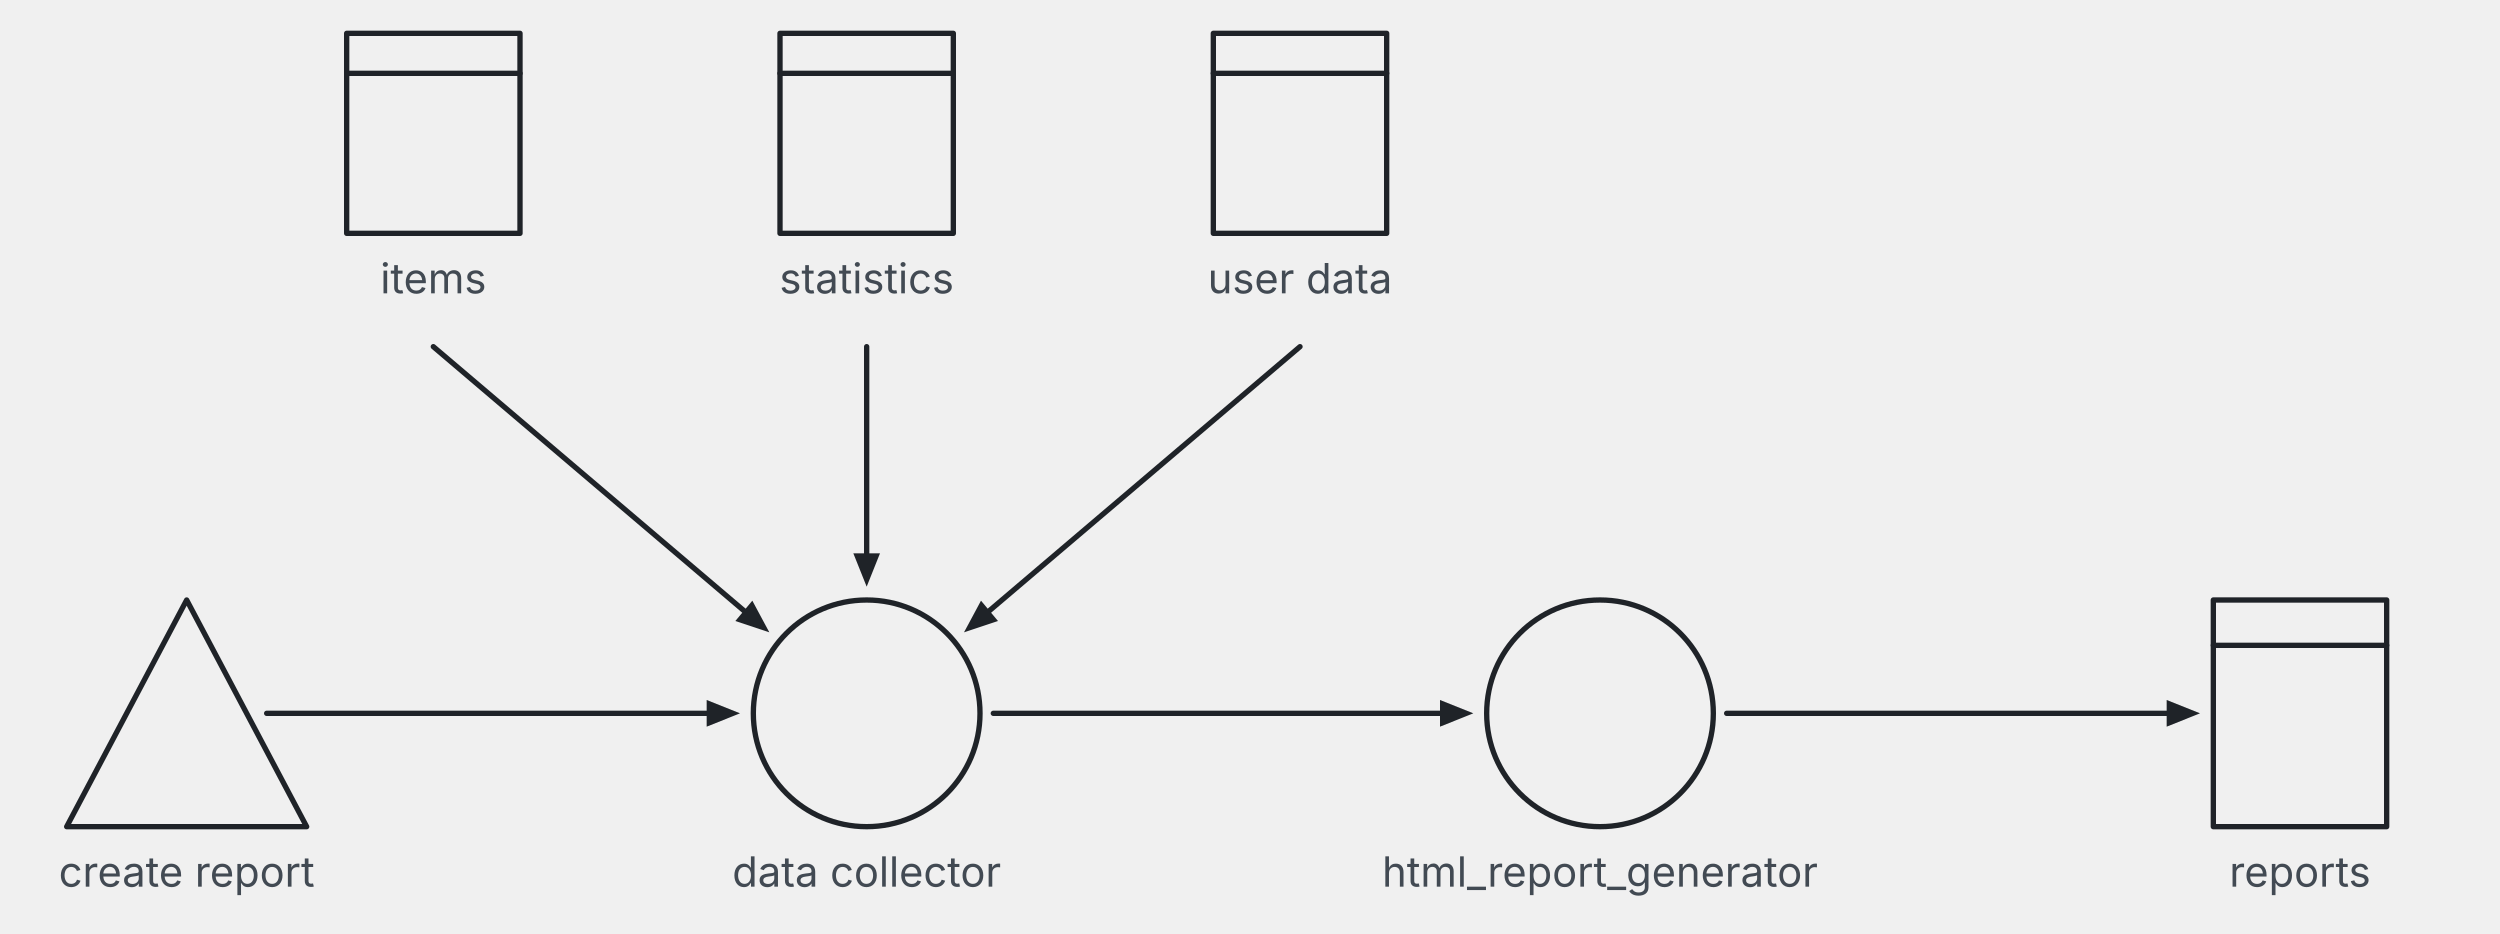
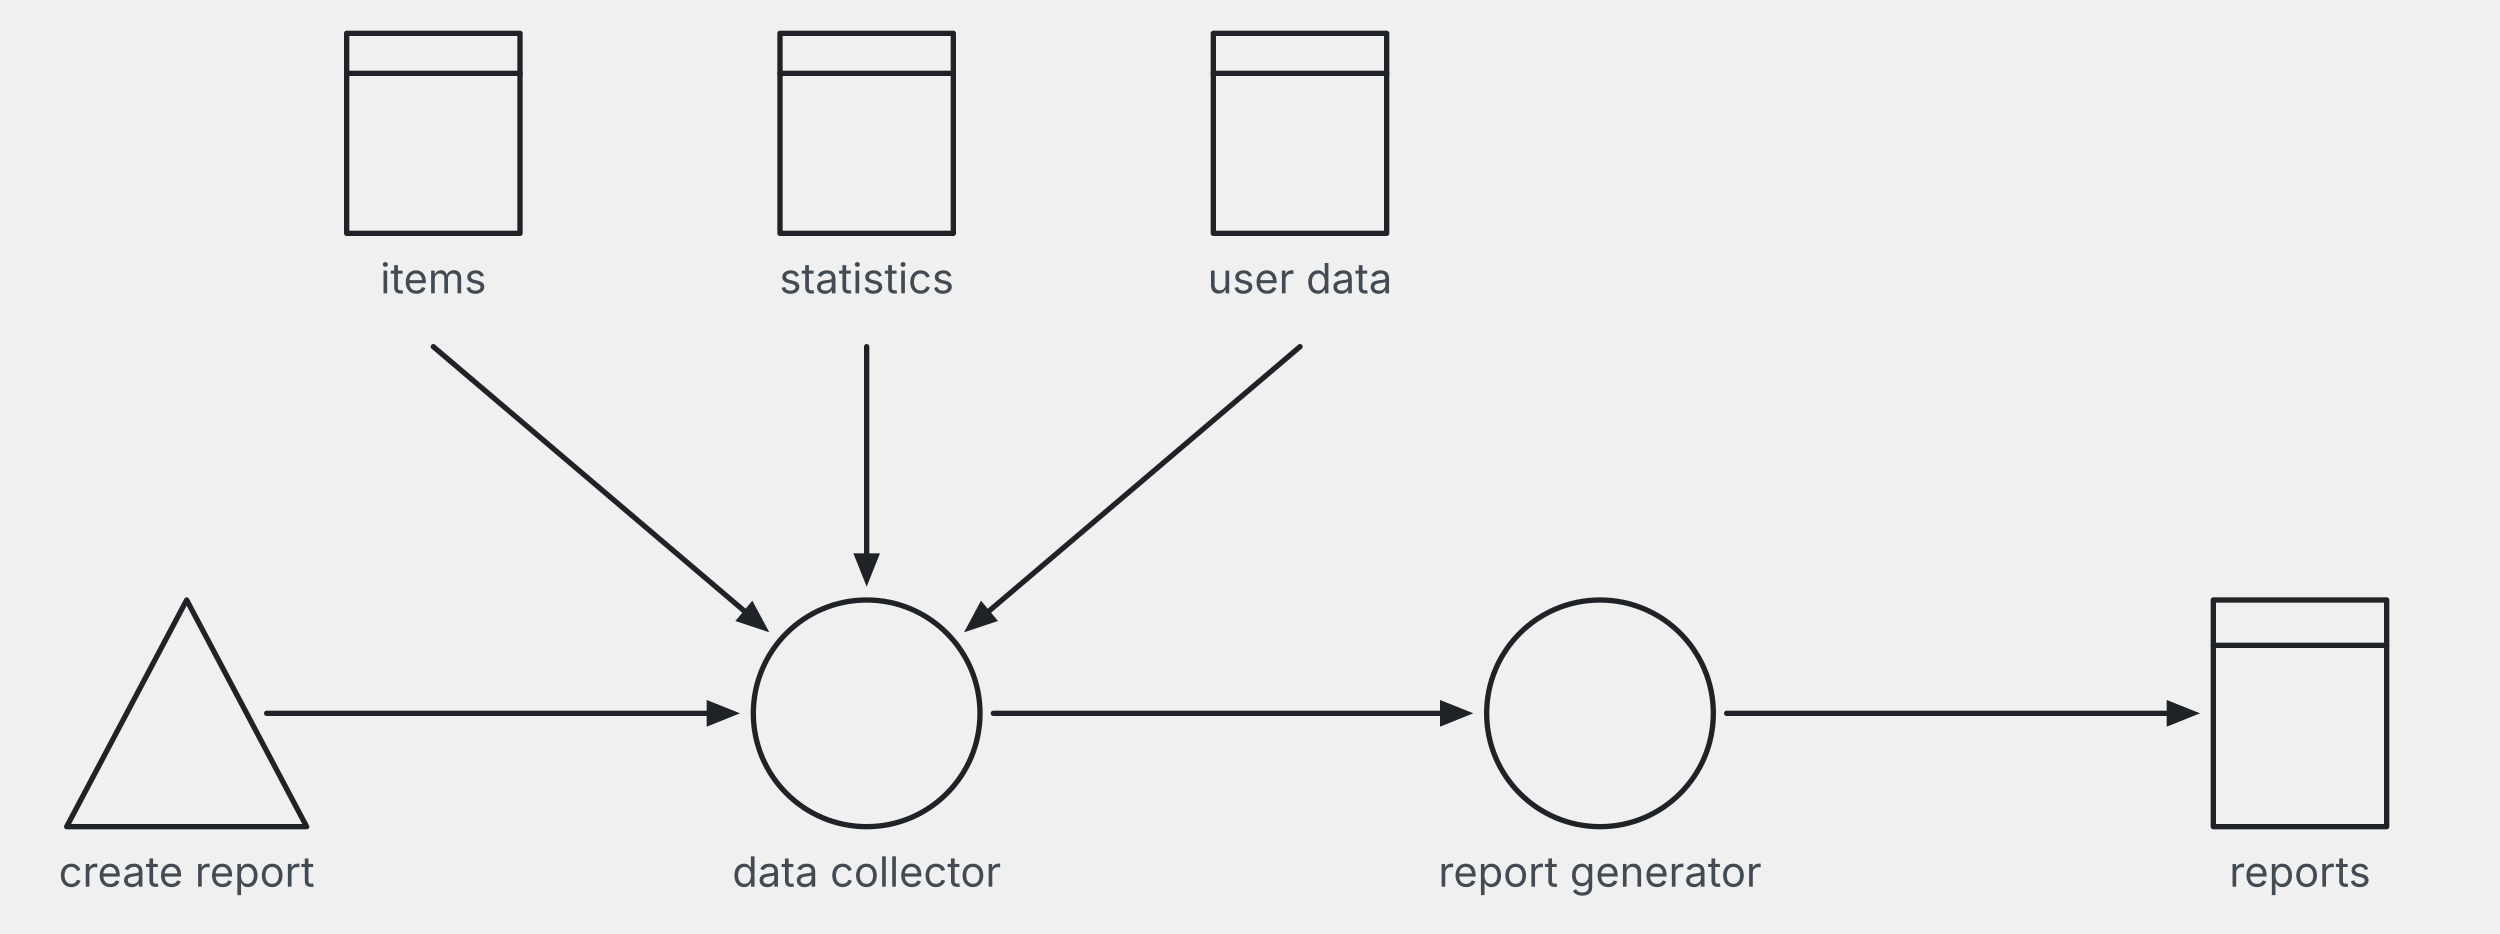
<svg xmlns="http://www.w3.org/2000/svg" width="750" height="280" viewBox="0 0 750 280" role="img" aria-label="Example pipeline">
  <style>
.s{fill:none;stroke:#1f2328;stroke-width:1.6;stroke-linecap:round;stroke-linejoin:round}
.d{stroke-dasharray:7 5}
.h{fill:#1f2328}
.bg{fill:#ffffff}
.x{fill:#d0d7de;stroke:#1f2328;stroke-width:1.6}
text{font-family:-apple-system,BlinkMacSystemFont,"Segoe UI",Inter,Helvetica,Arial,sans-serif;fill:#1f2328}
.l{font-size:12.5px;fill:#424a53;text-anchor:middle}
.k{font-size:15px;font-weight:600;text-anchor:middle;dominant-baseline:central}
.t{font-size:12.5px}
.ok{fill:#1a7f37;font-size:12px;font-weight:700;letter-spacing:.1em}
.no{fill:#cf222e;font-size:12px;font-weight:700;letter-spacing:.1em}
</style>
  <rect class="s" x="104" y="10" width="52" height="60" />
  <path class="s" d="M104 22H156" />
  <text class="l" x="130" y="88">items</text>
  <path class="s" d="M130 104L224.7 184.5" />
  <path class="h" d="M230.8 189.7L220.6 186.3L225.7 180.2Z" />
  <rect class="s" x="234" y="10" width="52" height="60" />
  <path class="s" d="M234 22H286" />
  <text class="l" x="260" y="88">statistics</text>
  <path class="s" d="M260 104L260 168" />
  <path class="h" d="M260 176L256 166L264 166Z" />
  <rect class="s" x="364" y="10" width="52" height="60" />
  <path class="s" d="M364 22H416" />
  <text class="l" x="390" y="88">user data</text>
  <path class="s" d="M390 104L295.3 184.5" />
  <path class="h" d="M289.2 189.7L294.3 180.2L299.4 186.3Z" />
  <path class="s" d="M56 180L92 248H20Z" />
  <text class="l" x="56" y="266">create report</text>
  <circle class="s" cx="260" cy="214" r="34" />
  <text class="l" x="260" y="266">data collector</text>
  <circle class="s" cx="480" cy="214" r="34" />
-   <text class="l" x="480" y="266">html_report_generator</text>
+   <text class="l" x="480" y="266">report generator</text>
  <rect class="s" x="664" y="180" width="52" height="68" />
  <path class="s" d="M664 193.6H716" />
  <text class="l" x="690" y="266">reports</text>
  <path class="s" d="M80 214L214 214" />
  <path class="h" d="M222 214L212 218L212 210Z" />
  <path class="s" d="M298 214L434 214" />
  <path class="h" d="M442 214L432 218L432 210Z" />
  <path class="s" d="M518 214L652 214" />
  <path class="h" d="M660 214L650 218L650 210Z" />
</svg>
